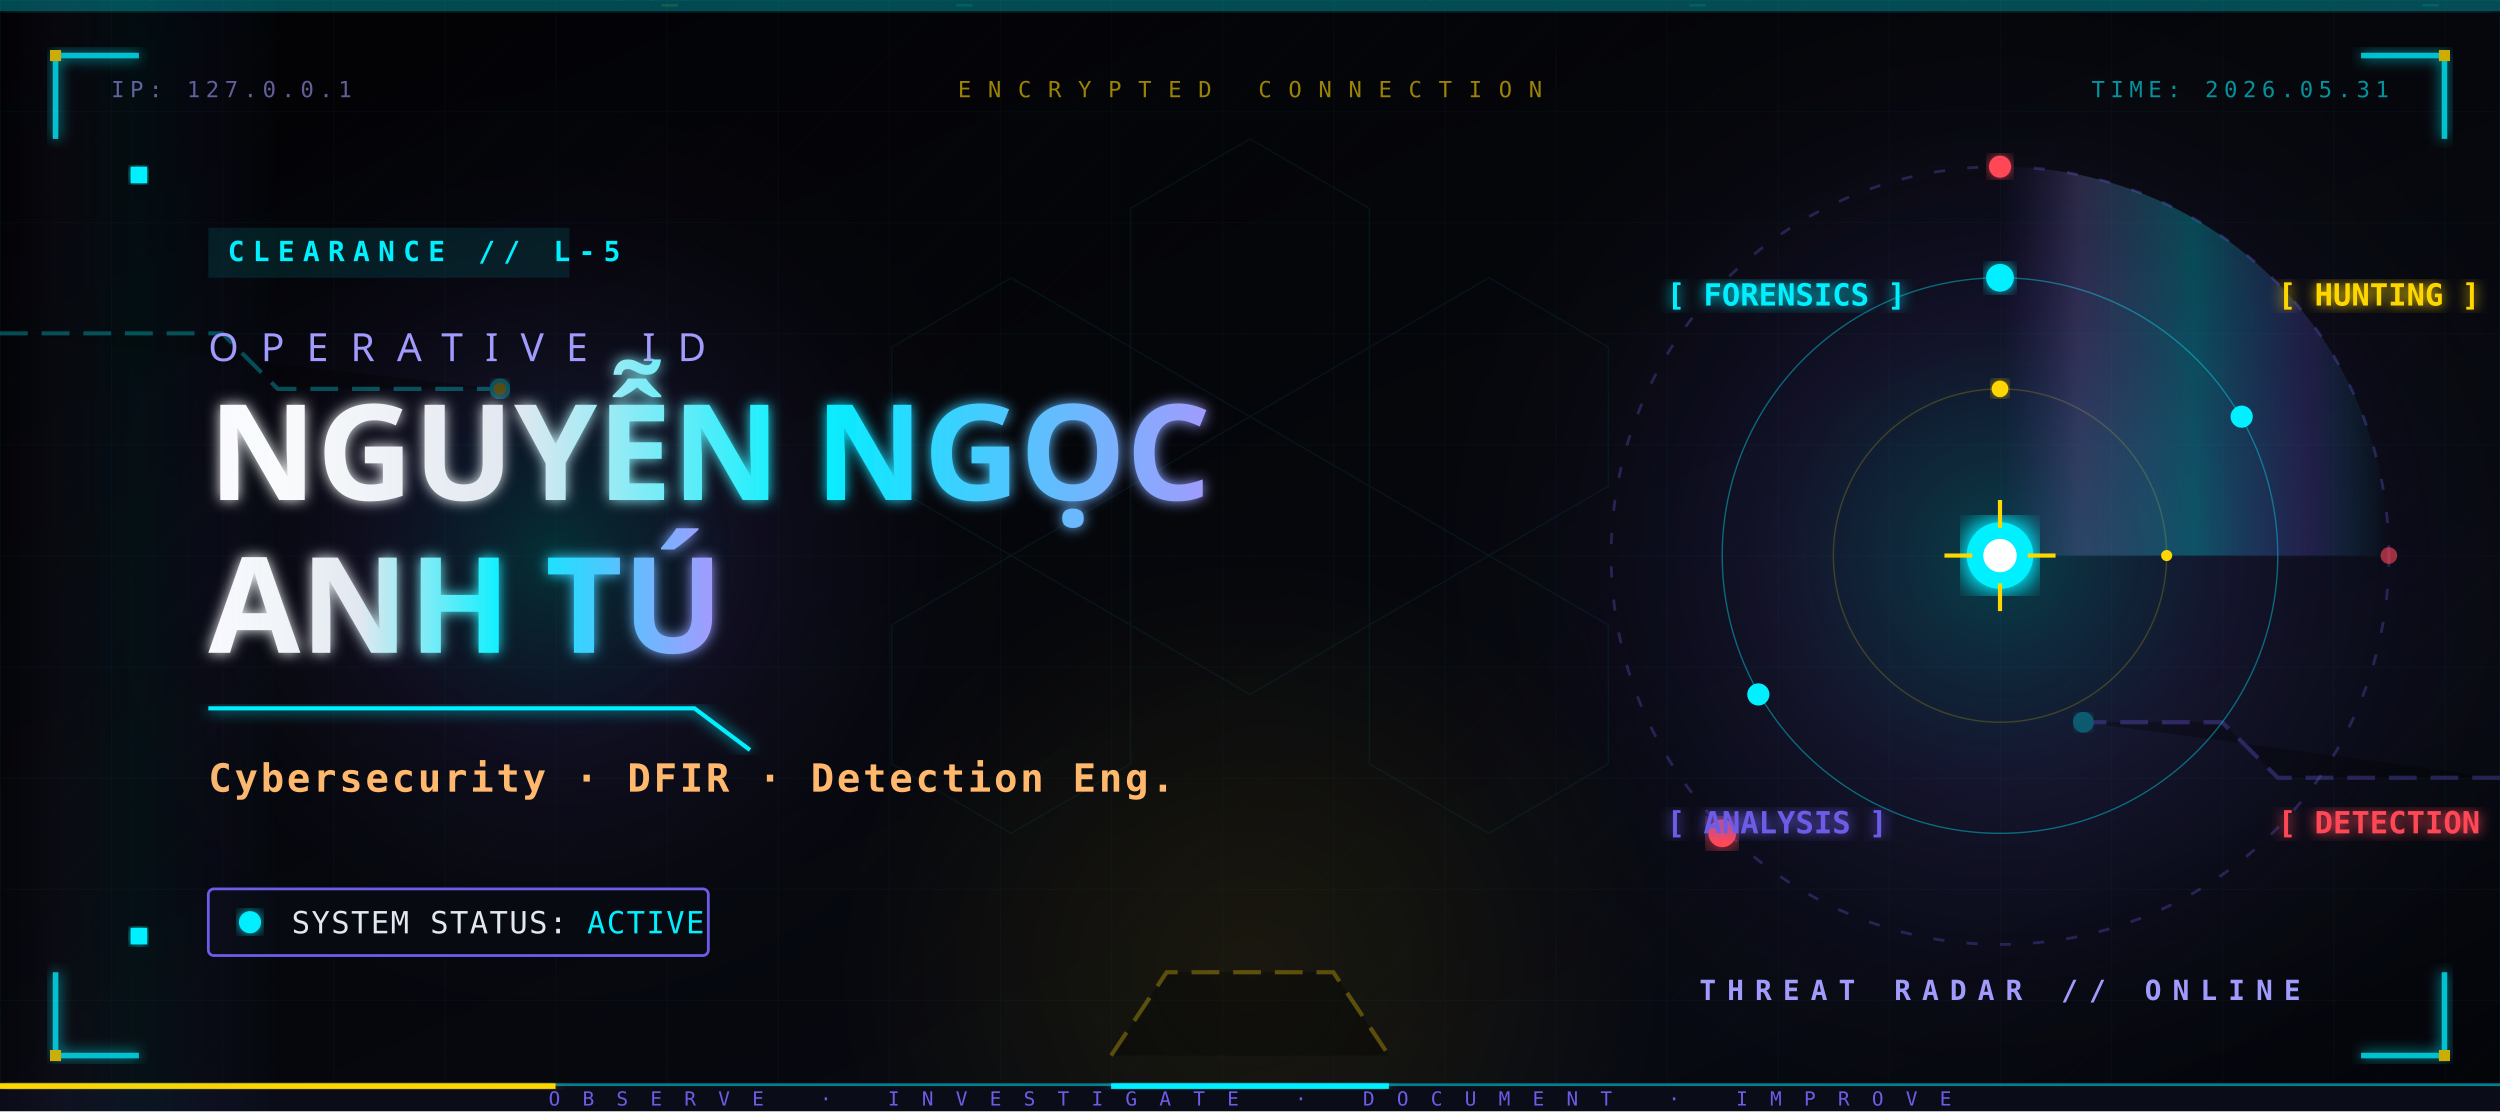
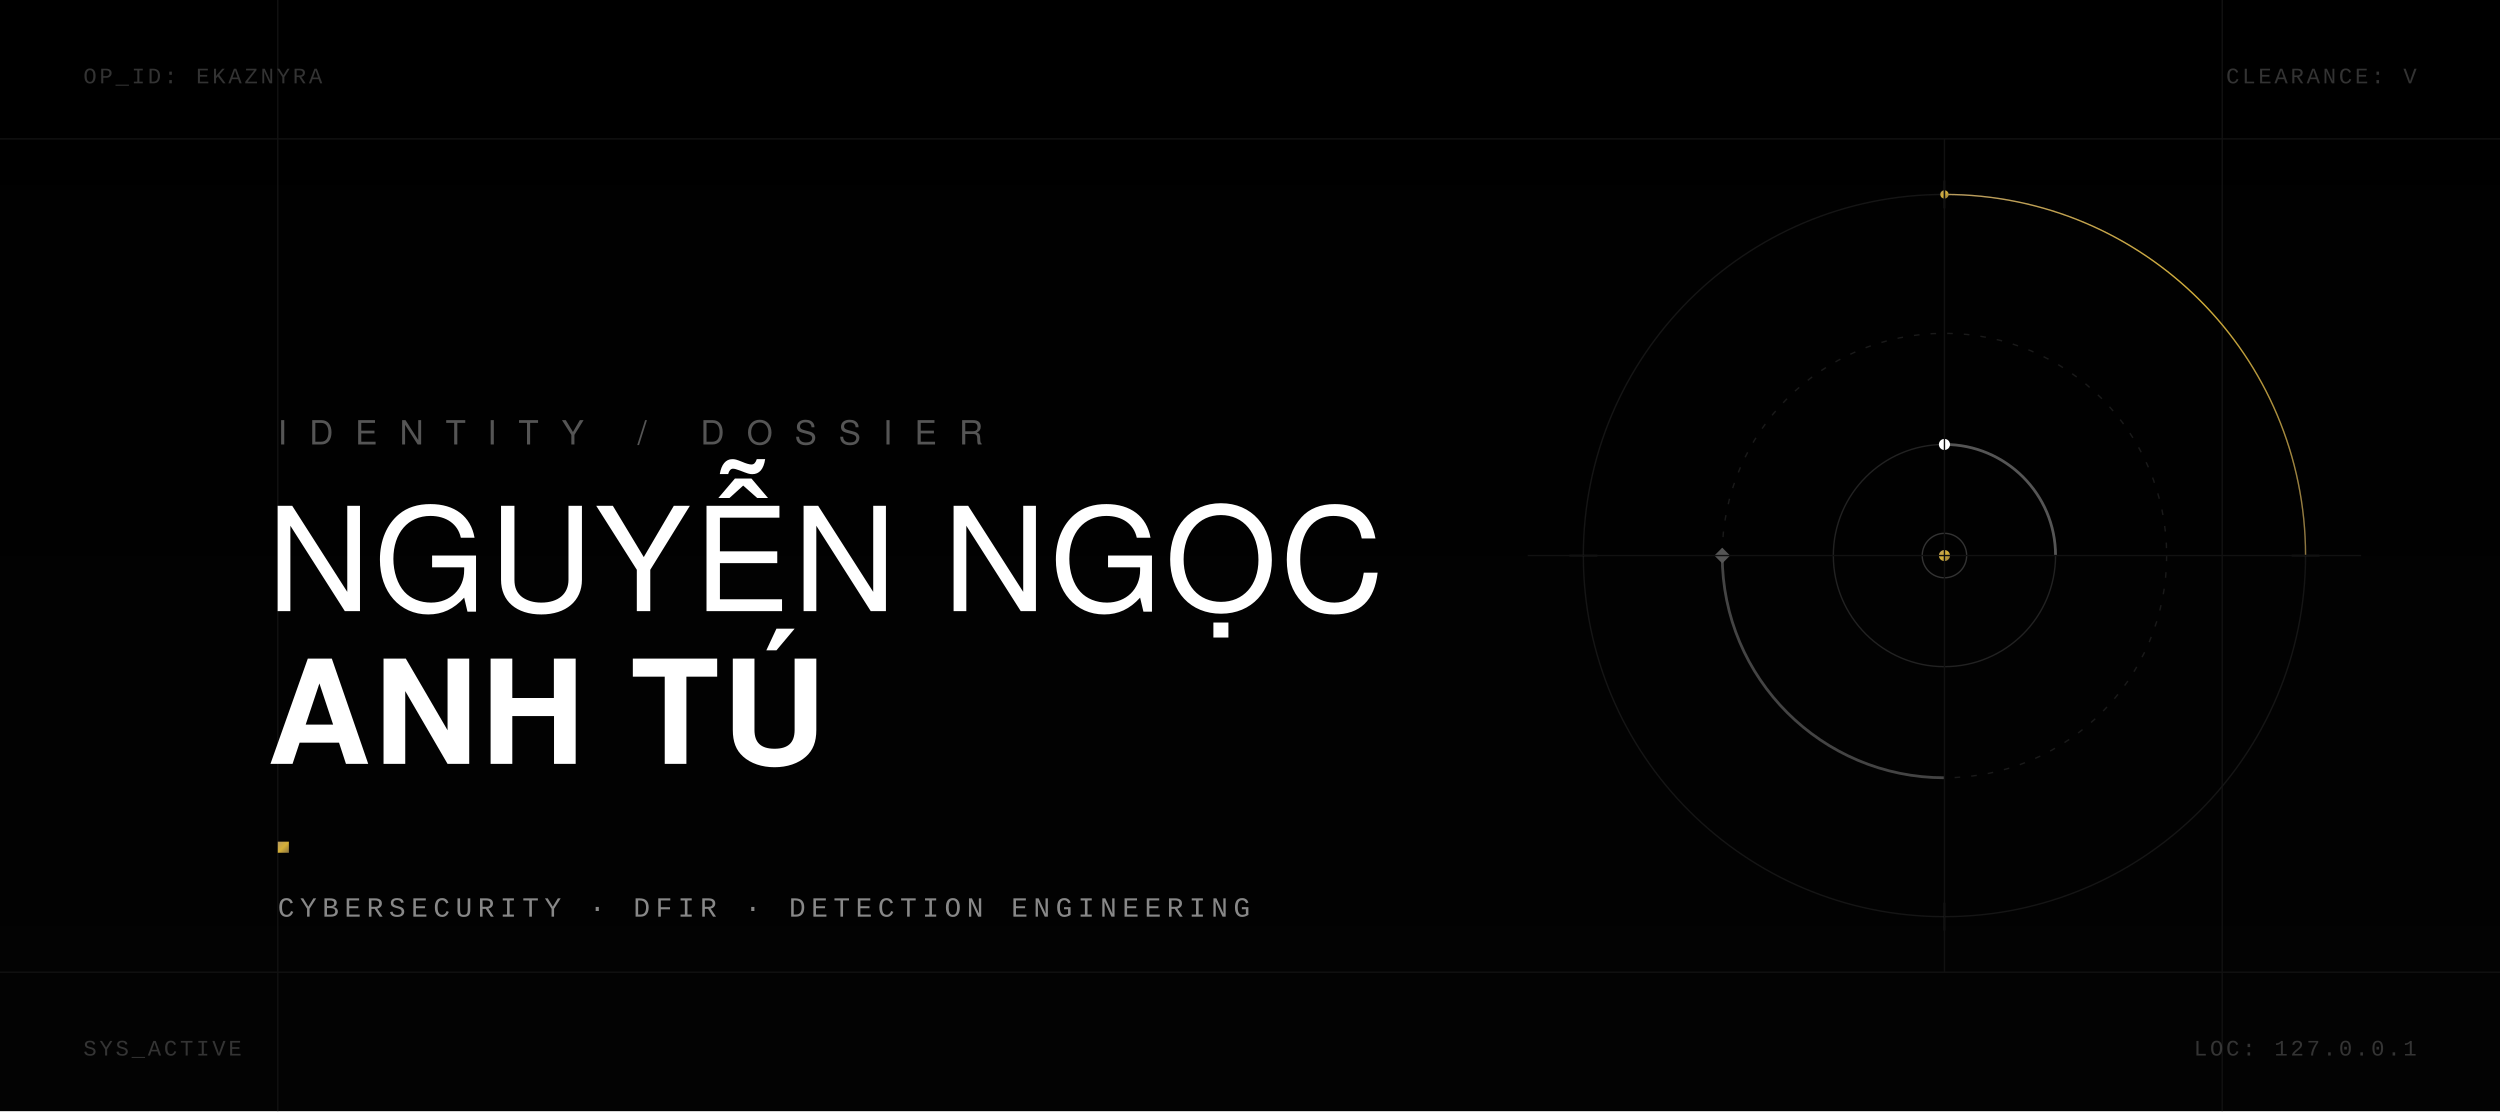
<svg xmlns="http://www.w3.org/2000/svg" viewBox="0 0 900 400">
  <defs>
-     <linearGradient id="bgGrad" x1="0%" y1="0%" x2="100%" y2="100%">
-       <stop offset="0%" stop-color="#020205" />
-       <stop offset="40%" stop-color="#05060A" />
-       <stop offset="80%" stop-color="#080A12" />
-       <stop offset="100%" stop-color="#030408" />
+     <linearGradient id="bg" x1="0%" y1="0%" x2="0%" y2="100%">
+       <stop offset="0%" stop-color="#000000" />
+       <stop offset="100%" stop-color="#030303" />
    </linearGradient>
-     <linearGradient id="accentGrad" x1="0%" y1="0%" x2="100%" y2="0%">
-       <stop offset="0%" stop-color="#6c5ce7" stop-opacity="0" />
-       <stop offset="20%" stop-color="#a29bfe" stop-opacity="0.7" />
-       <stop offset="50%" stop-color="#00f0ff" stop-opacity="0.9" />
-       <stop offset="80%" stop-color="#6c5ce7" stop-opacity="0.7" />
-       <stop offset="100%" stop-color="#00f0ff" stop-opacity="0" />
+     <linearGradient id="gold" x1="0%" y1="0%" x2="100%" y2="100%">
+       <stop offset="0%" stop-color="#b89b5e" />
+       <stop offset="50%" stop-color="#d4af37" />
+       <stop offset="100%" stop-color="#8a733f" />
    </linearGradient>
-     <linearGradient id="goldGrad" x1="0%" y1="0%" x2="100%" y2="100%">
-       <stop offset="0%" stop-color="#ffd700" />
-       <stop offset="50%" stop-color="#ffb86c" />
-       <stop offset="100%" stop-color="#d4af37" />
-     </linearGradient>
-     <linearGradient id="nameGrad" x1="0%" y1="0%" x2="100%" y2="0%">
-       <stop offset="0%" stop-color="#ffffff" />
-       <stop offset="30%" stop-color="#e2e8f0" />
-       <stop offset="60%" stop-color="#00f0ff" />
-       <stop offset="100%" stop-color="#a29bfe" />
-     </linearGradient>
-     <radialGradient id="coreGlow" cx="50%" cy="50%" r="50%">
-       <stop offset="0%" stop-color="#00f0ff" stop-opacity="0.3" />
-       <stop offset="40%" stop-color="#6c5ce7" stop-opacity="0.15" />
-       <stop offset="100%" stop-color="#020205" stop-opacity="0" />
-     </radialGradient>
-     <radialGradient id="goldGlow" cx="50%" cy="50%" r="50%">
-       <stop offset="0%" stop-color="#ffd700" stop-opacity="0.25" />
-       <stop offset="100%" stop-color="#ffd700" stop-opacity="0" />
-     </radialGradient>
-     <filter id="glow">
-       <feGaussianBlur stdDeviation="2.5" result="blur" />
-       <feMerge>
-         <feMergeNode in="blur" />
-         <feMergeNode in="SourceGraphic" />
-       </feMerge>
-     </filter>
-     <filter id="glowStrong">
-       <feGaussianBlur stdDeviation="5" result="blur" />
-       <feMerge>
-         <feMergeNode in="blur" />
-         <feMergeNode in="blur" />
-         <feMergeNode in="SourceGraphic" />
-       </feMerge>
-     </filter>
-     <filter id="glitch">
-       <feOffset dx="2" dy="0" in="SourceGraphic" result="red-shift" />
-       <feOffset dx="-2" dy="0" in="SourceGraphic" result="blue-shift" />
-     </filter>
  </defs>
  <style>
-     @keyframes drift { 0%,100%{transform:translateY(0);opacity:.4} 50%{transform:translateY(-12px);opacity:.9} }
-     @keyframes drift2 { 0%,100%{transform:translate(0,0);opacity:.3} 50%{transform:translate(-5px, 8px);opacity:.7} }
-     @keyframes orbitFast { 0%{transform:rotate(0deg)} 100%{transform:rotate(360deg)} }
-     @keyframes orbitSlow { 0%{transform:rotate(0deg)} 100%{transform:rotate(360deg)} }
-     @keyframes orbitReverse { 0%{transform:rotate(360deg)} 100%{transform:rotate(0deg)} }
-     @keyframes fadeSlideUp { 0%{opacity:0;transform:translateY(20px)} 100%{opacity:1;transform:translateY(0)} }
-     @keyframes scanV { 0%{transform:translateY(-400px)} 100%{transform:translateY(400px)} }
-     @keyframes shimmer { 0%{transform:translateX(-900px)} 100%{transform:translateX(900px)} }
-     @keyframes pulseRing { 0%{r:20;opacity:0.6;stroke-width:2} 100%{r:90;opacity:0;stroke-width:0.5} }
-     @keyframes hexRotate { 0%{transform:rotate(0deg);opacity:0.05} 50%{opacity:0.18} 100%{transform:rotate(60deg);opacity:0.05} }
-     @keyframes matrixFall { 0%{transform:translateY(-20px);opacity:0} 10%{opacity:0.8} 90%{opacity:0.8} 100%{transform:translateY(420px);opacity:0} }
-     @keyframes glitchAnim { 0%,100%{transform:translate(0)} 20%{transform:translate(-2px,1px)} 40%{transform:translate(2px,-1px)} 60%{transform:translate(-1px,2px)} 80%{transform:translate(1px,-2px)} }
-     @keyframes dataStream { 0%{stroke-dashoffset:60} 100%{stroke-dashoffset:0} }
-     @keyframes corePulse { 0%,100%{opacity:0.7;r:5} 50%{opacity:1;r:7} }
-     @keyframes radarSweep { 0%{transform:rotate(0deg)} 100%{transform:rotate(360deg)} }
-     @keyframes blink { 0%,49%{opacity:1} 50%,100%{opacity:0.2} }
+     @keyframes slowRotate {
+       0% { transform: rotate(0deg); }
+       100% { transform: rotate(360deg); }
+     }
+     @keyframes slowRotateRev {
+       0% { transform: rotate(360deg); }
+       100% { transform: rotate(0deg); }
+     }
+     @keyframes fadeUp {
+       0% { opacity: 0; transform: translateY(10px); }
+       100% { opacity: 1; transform: translateY(0); }
+     }
+     @keyframes pulseOpacity {
+       0%, 100% { opacity: 0.2; }
+       50% { opacity: 0.8; }
+     }
+     @keyframes drawLine {
+       0% { stroke-dashoffset: 400; }
+       100% { stroke-dashoffset: 0; }
+     }

-     .p1{animation:drift 5s ease-in-out infinite}
-     .p2{animation:drift2 7s ease-in-out infinite 1s}
-     .p3{animation:drift 6s ease-in-out infinite 2s}
+     .f1 { animation: fadeUp 1.5s cubic-bezier(0.1, 0.8, 0.2, 1) 0.5s both; }
+     .f2 { animation: fadeUp 1.5s cubic-bezier(0.1, 0.8, 0.2, 1) 0.8s both; }
+     .f3 { animation: fadeUp 1.5s cubic-bezier(0.1, 0.8, 0.2, 1) 1.1s both; }
    
-     .orbit-outer{transform-origin:720px 200px;animation:orbitSlow 30s linear infinite}
-     .orbit-mid{transform-origin:720px 200px;animation:orbitReverse 20s linear infinite}
-     .orbit-inner{transform-origin:720px 200px;animation:orbitFast 10s linear infinite}
+     .rot1 { transform-origin: 700px 200px; animation: slowRotate 40s linear infinite; }
+     .rot2 { transform-origin: 700px 200px; animation: slowRotateRev 60s linear infinite; }
+     .rot3 { transform-origin: 700px 200px; animation: slowRotate 80s linear infinite; }
    
-     .fade1{animation:fadeSlideUp 1s cubic-bezier(0.1, 0.8, 0.2, 1) 0.2s both}
-     .fade2{animation:fadeSlideUp 1s cubic-bezier(0.1, 0.8, 0.2, 1) 0.4s both}
-     .fade3{animation:fadeSlideUp 1s cubic-bezier(0.1, 0.8, 0.2, 1) 0.6s both}
-     .fade4{animation:fadeSlideUp 1s cubic-bezier(0.1, 0.8, 0.2, 1) 0.8s both}
-     .fade5{animation:fadeSlideUp 1s cubic-bezier(0.1, 0.8, 0.2, 1) 1.0s both}
-     
-     .scan{animation:scanV 4s linear infinite}
-     .shimmer-bar{animation:shimmer 3s ease-in-out infinite}
-     
-     .hex-spin{transform-origin:450px 200px;animation:hexRotate 15s linear infinite}
-     .matrix{animation:matrixFall 6s linear infinite}
-     .data-s{stroke-dasharray:10 5;animation:dataStream 1s linear infinite}
-     .pulse-ring{transform-origin:720px 200px; animation:pulseRing 2.5s cubic-bezier(0.2, 0.8, 0.3, 1) infinite}
-     .pulse-ring2{transform-origin:720px 200px; animation:pulseRing 2.5s cubic-bezier(0.2, 0.8, 0.3, 1) infinite 1.25s}
-     .core-p{animation:corePulse 2s ease-in-out infinite}
-     .radar{transform-origin:720px 200px; animation:radarSweep 4s linear infinite}
-     .glitch-text{animation:glitchAnim 4s infinite step-end}
-     .blinker{animation:blink 1.5s step-end infinite}
+     .pulse { animation: pulseOpacity 4s ease-in-out infinite; }
+     .draw { stroke-dasharray: 400; animation: drawLine 2s cubic-bezier(0.2, 0.8, 0.3, 1) 1s both; }
+ 
+     .font-sans { font-family: -apple-system, BlinkMacSystemFont, "Segoe UI", Helvetica, Arial, sans-serif; }
+     .font-mono { font-family: "SFMono-Regular", Consolas, "Liberation Mono", Menlo, monospace; }
  </style>
-   <rect width="900" height="400" fill="url(#bgGrad)" />
-   <g opacity="0.04" stroke="#00f0ff" stroke-width="0.5">
-     <pattern id="grid" width="40" height="40" patternUnits="userSpaceOnUse">
-       <path d="M 40 0 L 0 0 0 40" fill="none" stroke="#00f0ff" stroke-width="0.5" />
-     </pattern>
-     <rect width="900" height="400" fill="url(#grid)" />
-     <pattern id="diag" width="20" height="20" patternUnits="userSpaceOnUse" patternTransform="rotate(45)">
-       <line x1="0" y1="0" x2="0" y2="20" stroke="#6c5ce7" stroke-width="0.2" />
-     </pattern>
-     <rect width="900" height="400" fill="url(#diag)" />
+   <rect width="900" height="400" fill="url(#bg)" />
+   <g stroke="#111111" stroke-width="0.5">
+     <line x1="100" y1="0" x2="100" y2="400" />
+     <line x1="800" y1="0" x2="800" y2="400" />
+     <line x1="0" y1="50" x2="900" y2="50" />
+     <line x1="0" y1="350" x2="900" y2="350" />
  </g>
-   <circle cx="200" cy="200" r="180" fill="url(#coreGlow)" opacity="0.6" />
-   <circle cx="720" cy="200" r="220" fill="url(#coreGlow)" opacity="0.8" />
-   <circle cx="450" cy="350" r="150" fill="url(#goldGlow)" opacity="0.3" />
-   <g opacity="0.06" stroke="#00f0ff" stroke-width="0.5" fill="none" class="hex-spin">
-     <polygon points="450,50 493,75 493,125 450,150 407,125 407,75" />
-     <polygon points="450,150 493,175 493,225 450,250 407,225 407,175" />
-     <polygon points="364,100 407,125 407,175 364,200 321,175 321,125" />
-     <polygon points="536,100 579,125 579,175 536,200 493,175 493,125" />
-     <polygon points="364,200 407,225 407,275 364,300 321,275 321,225" />
-     <polygon points="536,200 579,225 579,275 536,300 493,275 493,225" />
-   </g>
-   <g font-family="Consolas, monospace" font-size="10" font-weight="bold" opacity="0.12">
-     <text x="40" y="0" fill="#00f0ff" class="matrix" style="animation-delay:0.1s">0x9A</text>
-     <text x="120" y="0" fill="#6c5ce7" class="matrix" style="animation-delay:1.5s">DECRYPT</text>
-     <text x="220" y="0" fill="#ffd700" class="matrix" style="animation-delay:0.8s">SYS_OK</text>
-     <text x="320" y="0" fill="#00f0ff" class="matrix" style="animation-delay:2.4s">YARA_MATCH</text>
-     <text x="410" y="0" fill="#6c5ce7" class="matrix" style="animation-delay:0.3s">SIGMA</text>
-     <text x="500" y="0" fill="#ffd700" class="matrix" style="animation-delay:3.1s">ANOMALY</text>
-     <text x="590" y="0" fill="#00f0ff" class="matrix" style="animation-delay:1.9s">IOC_FOUND</text>
-     <text x="680" y="0" fill="#6c5ce7" class="matrix" style="animation-delay:0.7s">MEMDUMP</text>
-     <text x="790" y="0" fill="#ffd700" class="matrix" style="animation-delay:2.8s">0xFF</text>
-     <text x="860" y="0" fill="#00f0ff" class="matrix" style="animation-delay:1.2s">C2_SYNC</text>
-   </g>
-   <g opacity="0.8">
-     <path d="M 20 50 L 20 20 L 50 20" fill="none" stroke="#00f0ff" stroke-width="2" filter="url(#glow)" />
-     <rect x="18" y="18" width="4" height="4" fill="#ffd700" />
-     <path d="M 880 50 L 880 20 L 850 20" fill="none" stroke="#00f0ff" stroke-width="2" filter="url(#glow)" />
-     <rect x="878" y="18" width="4" height="4" fill="#ffd700" />
-     <path d="M 20 350 L 20 380 L 50 380" fill="none" stroke="#00f0ff" stroke-width="2" filter="url(#glow)" />
-     <rect x="18" y="378" width="4" height="4" fill="#ffd700" />
-     <path d="M 880 350 L 880 380 L 850 380" fill="none" stroke="#00f0ff" stroke-width="2" filter="url(#glow)" />
-     <rect x="878" y="378" width="4" height="4" fill="#ffd700" />
-   </g>
-   <g opacity="0.3" stroke="#00f0ff" stroke-width="1.5">
-     <path d="M 0 120 L 80 120 L 100 140 L 180 140" class="data-s" />
-     <circle cx="180" cy="140" r="3" fill="#ffd700" filter="url(#glow)" />
-     <path d="M 900 280 L 820 280 L 800 260 L 750 260" class="data-s" style="animation-delay:0.5s" stroke="#6c5ce7" />
-     <circle cx="750" cy="260" r="3" fill="#00f0ff" filter="url(#glow)" />
-     <path d="M 400 380 L 420 350 L 480 350 L 500 380" class="data-s" style="animation-delay:0.2s" stroke="#ffd700" />
-   </g>
-   <g class="fade1">
-     <line x1="50" y1="60" x2="50" y2="340" stroke="url(#goldGrad)" stroke-width="3" filter="url(#glow)" />
-     <rect x="47" y="60" width="6" height="6" fill="#00f0ff" filter="url(#glow)" />
-     <rect x="47" y="334" width="6" height="6" fill="#00f0ff" filter="url(#glow)" />
-   </g>
-   <g class="fade2">
-     <rect x="75" y="82" width="130" height="18" fill="#00f0ff" opacity="0.1" />
-     <text x="82" y="94" font-family="Consolas, monospace" font-size="10" font-weight="bold" fill="#00f0ff" letter-spacing="3" class="blinker">
-       CLEARANCE // L-5
+   <g class="f1">
+     <text x="100" y="160" class="font-sans" font-weight="300" font-size="12" fill="#555555" letter-spacing="8">
+       IDENTITY / DOSSIER
    </text>
-   </g>
-   <g class="fade3">
-     <text x="75" y="130" font-family="'Segoe UI', system-ui, sans-serif" font-weight="400" font-size="14" fill="#a29bfe" letter-spacing="8">
-       OPERATIVE ID
-     </text>
-     <text x="75" y="180" font-family="'Segoe UI', system-ui, sans-serif" font-weight="900" font-size="48" fill="url(#nameGrad)" filter="url(#glow)" class="glitch-text">
+     <text x="96" y="220" class="font-sans" font-weight="200" font-size="52" fill="#ffffff" letter-spacing="1">
      NGUYỄN NGỌC
    </text>
-     <text x="75" y="235" font-family="'Segoe UI', system-ui, sans-serif" font-weight="900" font-size="48" fill="url(#nameGrad)" filter="url(#glow)">
+     <text x="96" y="275" class="font-sans" font-weight="600" font-size="52" fill="#ffffff" letter-spacing="1">
      ANH TÚ
    </text>
  </g>
-   <g class="fade4">
-     <path d="M 75 255 L 250 255 L 270 270" stroke="#00f0ff" stroke-width="1.5" fill="none" filter="url(#glow)" />
-     <text x="75" y="285" font-family="Consolas, monospace" font-weight="bold" font-size="14" fill="#ffb86c" letter-spacing="1">
-       Cybersecurity · DFIR · Detection Eng.
+   <g class="f2">
+     <line x1="100" y1="305" x2="300" y2="305" stroke="url(#gold)" stroke-width="1" class="draw" />
+     <rect x="100" y="303" width="4" height="4" fill="url(#gold)" />
+   </g>
+   <g class="f3">
+     <text x="100" y="330" class="font-mono" font-size="10" fill="#888888" letter-spacing="2">
+       CYBERSECURITY · DFIR · DETECTION ENGINEERING
    </text>
  </g>
-   <g class="fade5">
-     <rect x="75" y="320" width="180" height="24" rx="2" fill="#080A12" stroke="#6c5ce7" stroke-width="1" />
-     <circle cx="90" cy="332" r="4" fill="#00f0ff" class="blinker" filter="url(#glow)" />
-     <text x="105" y="336" font-family="Consolas, monospace" font-size="11" fill="#e2e8f0" letter-spacing="0.5">
-       SYSTEM STATUS: <tspan fill="#00f0ff">ACTIVE</tspan>
-     </text>
+   <g class="f2">
+     <circle cx="700" cy="200" r="2" fill="url(#gold)" />
+     <circle cx="700" cy="200" r="8" fill="none" stroke="#333333" stroke-width="0.5" />
+     <g class="rot1">
+       <circle cx="700" cy="200" r="40" fill="none" stroke="#222222" stroke-width="0.5" />
+       <path d="M 700 160 A 40 40 0 0 1 740 200" fill="none" stroke="#555555" stroke-width="1" />
+       <circle cx="700" cy="160" r="2" fill="#ffffff" />
+     </g>
+     <g class="rot2">
+       <circle cx="700" cy="200" r="80" fill="none" stroke="#1a1a1a" stroke-width="0.5" stroke-dasharray="2 4" />
+       <path d="M 620 200 A 80 80 0 0 0 700 280" fill="none" stroke="#444444" stroke-width="1" />
+       <rect x="618" y="198" width="4" height="4" fill="#555555" transform="rotate(45 620 200)" />
+     </g>
+     <g class="rot3">
+       <circle cx="700" cy="200" r="130" fill="none" stroke="#151515" stroke-width="0.5" />
+       <path d="M 700 70 A 130 130 0 0 1 830 200" fill="none" stroke="url(#gold)" stroke-width="0.5" />
+       <circle cx="700" cy="70" r="1.5" fill="url(#gold)" class="pulse" />
+       <line x1="700" y1="65" x2="700" y2="75" stroke="#333333" stroke-width="0.5" />
+       <line x1="700" y1="325" x2="700" y2="335" stroke="#333333" stroke-width="0.5" />
+       <line x1="565" y1="200" x2="575" y2="200" stroke="#333333" stroke-width="0.5" />
+       <line x1="825" y1="200" x2="835" y2="200" stroke="#333333" stroke-width="0.5" />
+     </g>
+     <line x1="550" y1="200" x2="850" y2="200" stroke="#111111" stroke-width="0.5" />
+     <line x1="700" y1="50" x2="700" y2="350" stroke="#111111" stroke-width="0.5" />
  </g>
-   <g class="fade5">
-     <circle cx="720" cy="200" r="140" fill="none" stroke="#6c5ce7" stroke-width="1" opacity="0.3" stroke-dasharray="4 8" />
-     <circle cx="720" cy="200" r="100" fill="none" stroke="#00f0ff" stroke-width="0.5" opacity="0.4" />
-     <circle cx="720" cy="200" r="60" fill="none" stroke="#ffd700" stroke-width="0.5" opacity="0.2" />
-     <g class="radar">
-       <path d="M 720 200 L 720 60 A 140 140 0 0 1 860 200 Z" fill="url(#accentGrad)" opacity="0.3" />
-       <line x1="720" y1="200" x2="720" y2="60" stroke="#00f0ff" stroke-width="2" filter="url(#glow)" />
-     </g>
-     <g class="orbit-outer">
-       <circle cx="720" cy="60" r="4" fill="#ff4757" filter="url(#glow)" />
-       <circle cx="860" cy="200" r="3" fill="#ff4757" opacity="0.6" />
-       <circle cx="620" cy="300" r="5" fill="#ff4757" filter="url(#glowStrong)" />
-     </g>
-     <g class="orbit-mid">
-       <circle cx="720" cy="100" r="5" fill="#00f0ff" filter="url(#glow)" />
-       <circle cx="633" cy="250" r="4" fill="#00f0ff" />
-       <circle cx="807" cy="150" r="4" fill="#00f0ff" />
-     </g>
-     <g class="orbit-inner">
-       <circle cx="720" cy="140" r="3" fill="#ffd700" filter="url(#glow)" />
-       <circle cx="780" cy="200" r="2" fill="#ffd700" />
-     </g>
-     <circle cx="720" cy="200" r="12" fill="#00f0ff" filter="url(#glowStrong)" class="core-p" />
-     <circle cx="720" cy="200" r="6" fill="#ffffff" />
-     <circle cx="720" cy="200" fill="none" stroke="#00f0ff" class="pulse-ring" />
-     <circle cx="720" cy="200" fill="none" stroke="#6c5ce7" class="pulse-ring2" />
-     <path d="M 720 180 L 720 190 M 720 210 L 720 220 M 700 200 L 710 200 M 730 200 L 740 200" stroke="#ffd700" stroke-width="1.5" />
-     <text x="720" y="360" text-anchor="middle" font-family="Consolas, monospace" font-size="10" fill="#a29bfe" letter-spacing="4" font-weight="bold">
-       THREAT RADAR // ONLINE
-     </text>
-     <g font-family="Consolas, monospace" font-size="11" font-weight="bold">
-       <text x="600" y="110" fill="#00f0ff" filter="url(#glow)">[ FORENSICS ]</text>
-       <text x="820" y="110" fill="#ffd700" filter="url(#glow)">[ HUNTING ]</text>
-       <text x="820" y="300" fill="#ff4757" filter="url(#glow)">[ DETECTION ]</text>
-       <text x="600" y="300" fill="#6c5ce7" filter="url(#glow)">[ ANALYSIS ]</text>
-     </g>
+   <g class="f1" opacity="0.6">
+     <text x="30" y="30" class="font-mono" font-size="8" fill="#555555" letter-spacing="1">OP_ID: EKAZNYRA</text>
+     <text x="870" y="30" text-anchor="end" class="font-mono" font-size="8" fill="#555555" letter-spacing="1">CLEARANCE: V</text>
+     <text x="30" y="380" class="font-mono" font-size="8" fill="#555555" letter-spacing="1">SYS_ACTIVE</text>
+     <text x="870" y="380" text-anchor="end" class="font-mono" font-size="8" fill="#555555" letter-spacing="1">LOC: 127.0.0.1</text>
  </g>
-   <g opacity="0.6">
-     <text x="40" y="35" font-family="Consolas, monospace" font-size="8" fill="#a29bfe" letter-spacing="2">IP: 127.0.0.1</text>
-     <text x="450" y="35" text-anchor="middle" font-family="Consolas, monospace" font-size="8" fill="#ffd700" letter-spacing="6">ENCRYPTED CONNECTION</text>
-     <text x="860" y="35" text-anchor="end" font-family="Consolas, monospace" font-size="8" fill="#00f0ff" letter-spacing="2">TIME: 2026.05.31</text>
-   </g>
-   <g class="fade5">
-     <rect x="0" y="390" width="900" height="10" fill="#0a0c18" />
-     <rect x="0" y="390" width="900" height="1" fill="#00f0ff" opacity="0.5" />
-     <rect x="0" y="390" width="200" height="2" fill="#ffd700" filter="url(#glow)" />
-     <rect x="400" y="390" width="100" height="2" fill="#00f0ff" filter="url(#glow)" />
-     <text x="450" y="398" text-anchor="middle" font-family="Consolas, monospace" font-size="7" fill="#6c5ce7" letter-spacing="8">
-       OBSERVE · INVESTIGATE · DOCUMENT · IMPROVE
-     </text>
-   </g>
-   <rect class="scan" x="0" y="0" width="900" height="4" fill="#00f0ff" opacity="0.3" filter="url(#glow)" />
-   <rect class="shimmer-bar" x="0" y="0" width="100" height="400" fill="url(#accentGrad)" opacity="0.05" />
</svg>
